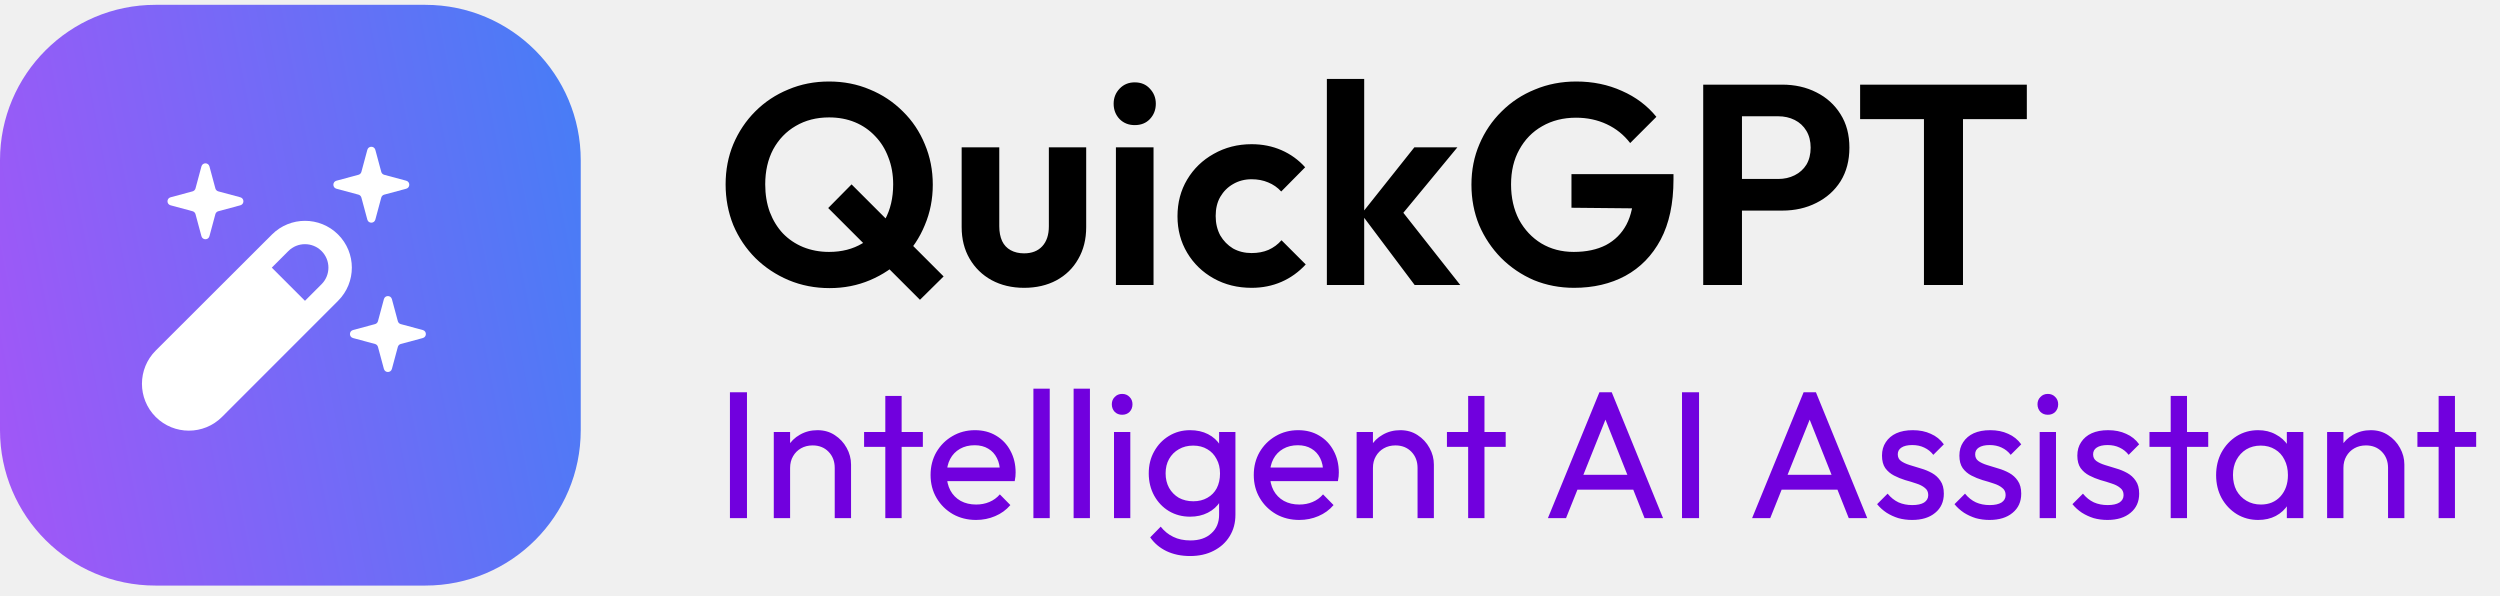
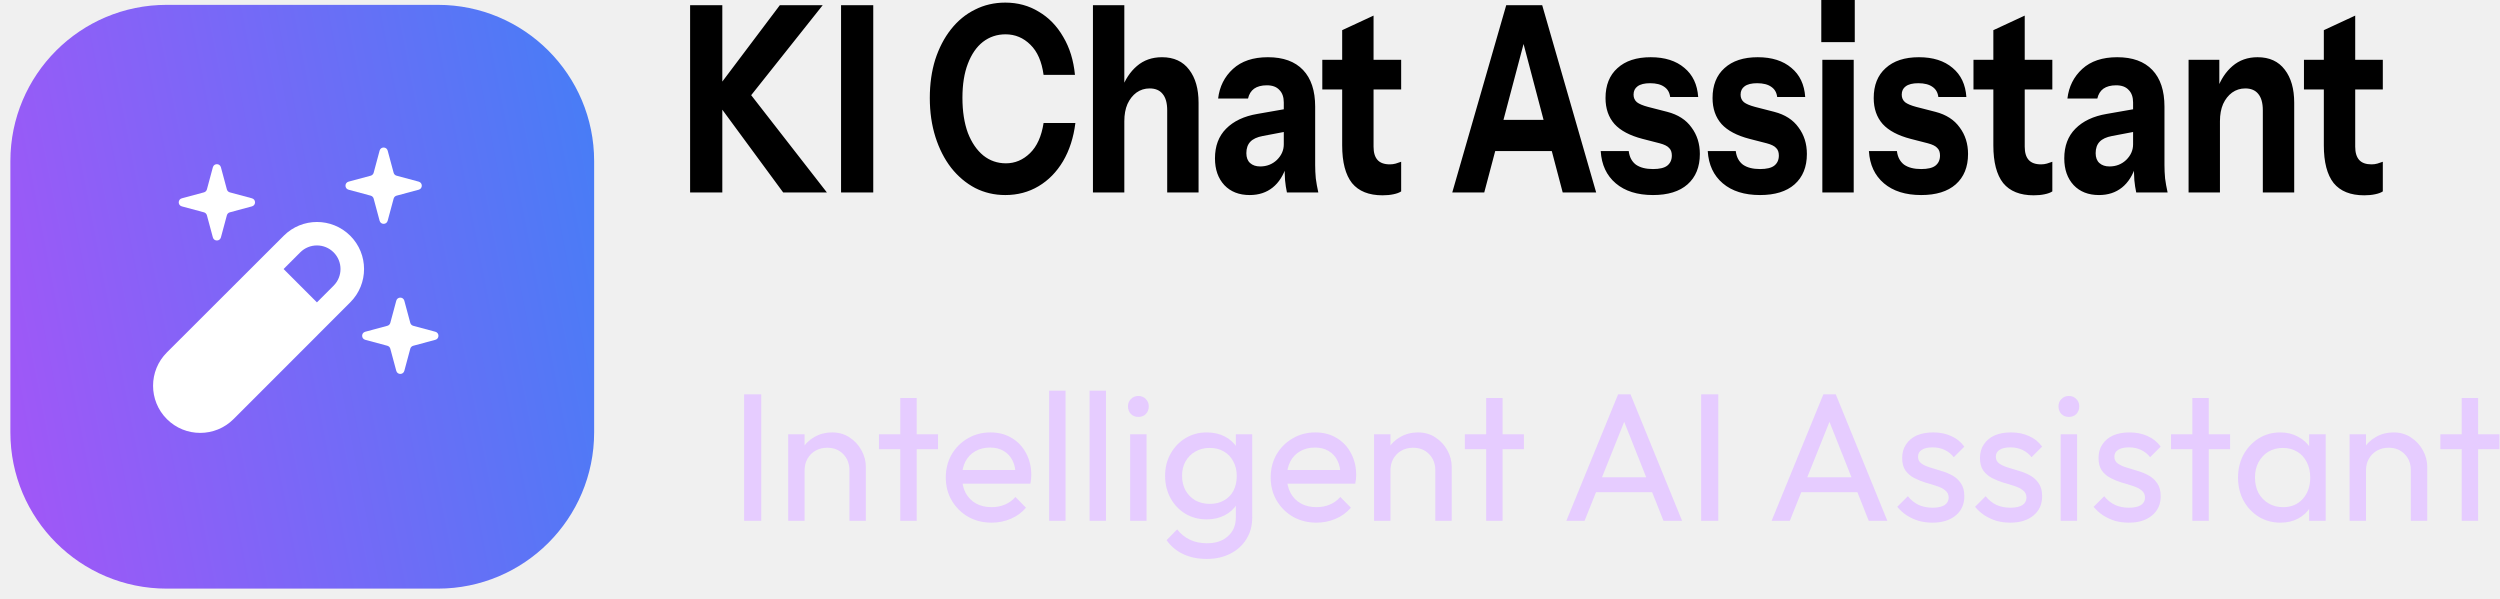
- <svg xmlns="http://www.w3.org/2000/svg" width="193" height="46" viewBox="0 0 193 46" fill="none">
-   <path d="M64.047 22.242C62.918 22.242 61.862 22.037 60.879 21.626C59.911 21.215 59.06 20.651 58.327 19.932C57.594 19.199 57.022 18.348 56.611 17.38C56.215 16.397 56.017 15.349 56.017 14.234C56.017 13.119 56.215 12.085 56.611 11.132C57.022 10.164 57.587 9.321 58.305 8.602C59.038 7.869 59.889 7.304 60.857 6.908C61.825 6.497 62.874 6.292 64.003 6.292C65.132 6.292 66.181 6.497 67.149 6.908C68.117 7.304 68.968 7.869 69.701 8.602C70.434 9.321 70.999 10.164 71.395 11.132C71.806 12.1 72.011 13.141 72.011 14.256C72.011 15.371 71.806 16.412 71.395 17.38C70.999 18.348 70.434 19.199 69.701 19.932C68.983 20.651 68.139 21.215 67.171 21.626C66.203 22.037 65.162 22.242 64.047 22.242ZM71.021 23.144L63.937 16.06L65.741 14.234L72.847 21.34L71.021 23.144ZM64.003 19.448C64.986 19.448 65.844 19.228 66.577 18.788C67.325 18.348 67.904 17.739 68.315 16.962C68.74 16.185 68.953 15.275 68.953 14.234C68.953 13.471 68.829 12.775 68.579 12.144C68.344 11.513 68.007 10.971 67.567 10.516C67.127 10.047 66.606 9.687 66.005 9.438C65.404 9.189 64.737 9.064 64.003 9.064C63.035 9.064 62.177 9.284 61.429 9.724C60.696 10.149 60.117 10.751 59.691 11.528C59.281 12.305 59.075 13.207 59.075 14.234C59.075 15.011 59.193 15.723 59.427 16.368C59.676 17.013 60.014 17.563 60.439 18.018C60.879 18.473 61.4 18.825 62.001 19.074C62.617 19.323 63.285 19.448 64.003 19.448ZM79.058 22.22C78.119 22.22 77.283 22.022 76.55 21.626C75.831 21.23 75.267 20.68 74.856 19.976C74.445 19.272 74.24 18.458 74.24 17.534V11.374H77.144V17.468C77.144 17.908 77.217 18.289 77.364 18.612C77.511 18.92 77.731 19.155 78.024 19.316C78.317 19.477 78.662 19.558 79.058 19.558C79.659 19.558 80.129 19.375 80.466 19.008C80.803 18.641 80.972 18.128 80.972 17.468V11.374H83.854V17.534C83.854 18.473 83.649 19.294 83.238 19.998C82.842 20.702 82.277 21.252 81.544 21.648C80.825 22.029 79.997 22.22 79.058 22.22ZM86.149 22V11.374H89.053V22L86.149 22ZM87.601 9.658C87.132 9.658 86.743 9.504 86.435 9.196C86.127 8.873 85.973 8.477 85.973 8.008C85.973 7.553 86.127 7.165 86.435 6.842C86.743 6.519 87.132 6.358 87.601 6.358C88.085 6.358 88.474 6.519 88.767 6.842C89.075 7.165 89.229 7.553 89.229 8.008C89.229 8.477 89.075 8.873 88.767 9.196C88.474 9.504 88.085 9.658 87.601 9.658ZM96.622 22.22C95.537 22.22 94.561 21.978 93.696 21.494C92.831 21.01 92.149 20.35 91.65 19.514C91.151 18.678 90.902 17.739 90.902 16.698C90.902 15.642 91.151 14.696 91.65 13.86C92.149 13.024 92.831 12.364 93.696 11.88C94.576 11.381 95.551 11.132 96.622 11.132C97.458 11.132 98.228 11.286 98.932 11.594C99.636 11.902 100.245 12.342 100.758 12.914L98.91 14.784C98.631 14.476 98.294 14.241 97.898 14.08C97.517 13.919 97.091 13.838 96.622 13.838C96.094 13.838 95.617 13.963 95.192 14.212C94.781 14.447 94.451 14.777 94.202 15.202C93.967 15.613 93.85 16.104 93.85 16.676C93.85 17.233 93.967 17.732 94.202 18.172C94.451 18.597 94.781 18.935 95.192 19.184C95.617 19.419 96.094 19.536 96.622 19.536C97.106 19.536 97.539 19.455 97.92 19.294C98.316 19.118 98.653 18.869 98.932 18.546L100.802 20.416C100.259 21.003 99.636 21.45 98.932 21.758C98.228 22.066 97.458 22.22 96.622 22.22ZM109.21 22L105.096 16.522L109.188 11.374H112.51L107.714 17.182L107.824 15.774L112.73 22H109.21ZM102.434 22V6.094H105.316V22H102.434ZM121.515 22.22C120.415 22.22 119.381 22.022 118.413 21.626C117.46 21.215 116.617 20.643 115.883 19.91C115.165 19.177 114.6 18.333 114.189 17.38C113.793 16.412 113.595 15.371 113.595 14.256C113.595 13.127 113.801 12.085 114.211 11.132C114.622 10.164 115.194 9.321 115.927 8.602C116.661 7.869 117.519 7.304 118.501 6.908C119.484 6.497 120.547 6.292 121.691 6.292C122.967 6.292 124.141 6.534 125.211 7.018C126.282 7.487 127.169 8.155 127.873 9.02L125.849 11.044C125.365 10.413 124.764 9.929 124.045 9.592C123.327 9.255 122.535 9.086 121.669 9.086C120.687 9.086 119.814 9.306 119.051 9.746C118.303 10.171 117.717 10.773 117.291 11.55C116.866 12.313 116.653 13.207 116.653 14.234C116.653 15.261 116.859 16.17 117.269 16.962C117.695 17.739 118.267 18.348 118.985 18.788C119.719 19.228 120.555 19.448 121.493 19.448C122.461 19.448 123.29 19.272 123.979 18.92C124.669 18.553 125.197 18.025 125.563 17.336C125.93 16.632 126.113 15.774 126.113 14.762L128.071 16.104L121.317 16.038V13.442H129.193V13.86C129.193 15.708 128.863 17.255 128.203 18.502C127.543 19.734 126.634 20.665 125.475 21.296C124.331 21.912 123.011 22.22 121.515 22.22ZM133.688 16.258V13.816L137.274 13.816C137.744 13.816 138.169 13.721 138.55 13.53C138.932 13.339 139.232 13.068 139.452 12.716C139.672 12.349 139.782 11.909 139.782 11.396C139.782 10.897 139.672 10.465 139.452 10.098C139.232 9.731 138.932 9.453 138.55 9.262C138.169 9.071 137.744 8.976 137.274 8.976L133.688 8.976V6.534H137.582C138.565 6.534 139.445 6.732 140.222 7.128C141.014 7.524 141.638 8.089 142.092 8.822C142.547 9.541 142.774 10.399 142.774 11.396C142.774 12.393 142.547 13.259 142.092 13.992C141.638 14.711 141.014 15.268 140.222 15.664C139.445 16.06 138.565 16.258 137.582 16.258H133.688ZM131.488 22V6.534H134.48V22H131.488ZM148.529 22V6.864H151.543V22L148.529 22ZM143.601 9.196V6.534H156.471V9.196H143.601Z" fill="black" />
-   <path d="M56.351 40V30.284H57.667V40H56.351ZM64.441 40V36.122C64.441 35.618 64.282 35.203 63.965 34.876C63.647 34.549 63.236 34.386 62.733 34.386C62.397 34.386 62.098 34.461 61.837 34.61C61.575 34.759 61.37 34.965 61.221 35.226C61.071 35.487 60.996 35.786 60.996 36.122L60.478 35.828C60.478 35.324 60.59 34.876 60.815 34.484C61.038 34.092 61.351 33.784 61.752 33.56C62.154 33.327 62.606 33.21 63.111 33.21C63.614 33.21 64.058 33.336 64.441 33.588C64.832 33.84 65.141 34.171 65.365 34.582C65.588 34.983 65.701 35.413 65.701 35.87V40H64.441ZM59.736 40V33.35H60.996V40H59.736ZM68.346 40V30.564H69.606V40H68.346ZM66.708 34.498V33.35H71.244V34.498H66.708ZM75.354 40.14C74.691 40.14 74.094 39.991 73.562 39.692C73.03 39.384 72.61 38.969 72.302 38.446C71.994 37.923 71.84 37.331 71.84 36.668C71.84 36.015 71.989 35.427 72.288 34.904C72.596 34.381 73.006 33.971 73.52 33.672C74.042 33.364 74.626 33.21 75.27 33.21C75.886 33.21 76.427 33.35 76.894 33.63C77.37 33.91 77.738 34.297 78 34.792C78.27 35.287 78.406 35.847 78.406 36.472C78.406 36.565 78.401 36.668 78.392 36.78C78.382 36.883 78.364 37.004 78.336 37.144H72.722V36.094H77.664L77.202 36.5C77.202 36.052 77.122 35.674 76.964 35.366C76.805 35.049 76.581 34.806 76.292 34.638C76.002 34.461 75.652 34.372 75.242 34.372C74.812 34.372 74.434 34.465 74.108 34.652C73.781 34.839 73.529 35.1 73.352 35.436C73.174 35.772 73.086 36.169 73.086 36.626C73.086 37.093 73.179 37.503 73.366 37.858C73.552 38.203 73.818 38.474 74.164 38.67C74.509 38.857 74.906 38.95 75.354 38.95C75.727 38.95 76.068 38.885 76.376 38.754C76.693 38.623 76.964 38.427 77.188 38.166L78 38.992C77.682 39.365 77.29 39.65 76.824 39.846C76.366 40.042 75.876 40.14 75.354 40.14ZM79.779 40V30.004H81.04V40H79.779ZM82.883 40V30.004H84.143V40H82.883ZM86.001 40V33.35H87.26V40H86.001ZM86.63 32.02C86.397 32.02 86.206 31.945 86.056 31.796C85.907 31.637 85.832 31.441 85.832 31.208C85.832 30.984 85.907 30.797 86.056 30.648C86.206 30.489 86.397 30.41 86.63 30.41C86.864 30.41 87.055 30.489 87.204 30.648C87.354 30.797 87.428 30.984 87.428 31.208C87.428 31.441 87.354 31.637 87.204 31.796C87.055 31.945 86.864 32.02 86.63 32.02ZM91.875 42.926C91.194 42.926 90.587 42.8 90.055 42.548C89.533 42.296 89.113 41.941 88.795 41.484L89.607 40.658C89.878 41.003 90.2 41.265 90.573 41.442C90.947 41.629 91.39 41.722 91.903 41.722C92.585 41.722 93.121 41.54 93.513 41.176C93.915 40.821 94.115 40.341 94.115 39.734V38.082L94.339 36.584L94.115 35.1V33.35H95.375V39.734C95.375 40.369 95.226 40.924 94.927 41.4C94.638 41.876 94.227 42.249 93.695 42.52C93.173 42.791 92.566 42.926 91.875 42.926ZM91.875 39.888C91.269 39.888 90.723 39.743 90.237 39.454C89.761 39.165 89.383 38.768 89.103 38.264C88.823 37.751 88.683 37.177 88.683 36.542C88.683 35.907 88.823 35.343 89.103 34.848C89.383 34.344 89.761 33.947 90.237 33.658C90.723 33.359 91.269 33.21 91.875 33.21C92.398 33.21 92.86 33.313 93.261 33.518C93.663 33.723 93.98 34.013 94.213 34.386C94.456 34.75 94.587 35.179 94.605 35.674V37.438C94.577 37.923 94.442 38.353 94.199 38.726C93.966 39.09 93.649 39.375 93.247 39.58C92.846 39.785 92.389 39.888 91.875 39.888ZM92.127 38.698C92.538 38.698 92.897 38.609 93.205 38.432C93.523 38.255 93.765 38.007 93.933 37.69C94.101 37.363 94.185 36.985 94.185 36.556C94.185 36.127 94.097 35.753 93.919 35.436C93.751 35.109 93.513 34.857 93.205 34.68C92.897 34.493 92.533 34.4 92.113 34.4C91.693 34.4 91.325 34.493 91.007 34.68C90.69 34.857 90.438 35.109 90.251 35.436C90.074 35.753 89.985 36.122 89.985 36.542C89.985 36.962 90.074 37.335 90.251 37.662C90.438 37.989 90.69 38.245 91.007 38.432C91.334 38.609 91.707 38.698 92.127 38.698ZM100.305 40.14C99.642 40.14 99.045 39.991 98.513 39.692C97.981 39.384 97.561 38.969 97.253 38.446C96.945 37.923 96.791 37.331 96.791 36.668C96.791 36.015 96.94 35.427 97.239 34.904C97.547 34.381 97.957 33.971 98.471 33.672C98.993 33.364 99.577 33.21 100.221 33.21C100.837 33.21 101.378 33.35 101.845 33.63C102.321 33.91 102.689 34.297 102.951 34.792C103.221 35.287 103.357 35.847 103.357 36.472C103.357 36.565 103.352 36.668 103.343 36.78C103.333 36.883 103.315 37.004 103.287 37.144H97.673V36.094H102.615L102.153 36.5C102.153 36.052 102.073 35.674 101.915 35.366C101.756 35.049 101.532 34.806 101.243 34.638C100.953 34.461 100.603 34.372 100.193 34.372C99.763 34.372 99.385 34.465 99.059 34.652C98.732 34.839 98.48 35.1 98.303 35.436C98.125 35.772 98.037 36.169 98.037 36.626C98.037 37.093 98.13 37.503 98.317 37.858C98.503 38.203 98.769 38.474 99.115 38.67C99.46 38.857 99.857 38.95 100.305 38.95C100.678 38.95 101.019 38.885 101.327 38.754C101.644 38.623 101.915 38.427 102.139 38.166L102.951 38.992C102.633 39.365 102.241 39.65 101.775 39.846C101.317 40.042 100.827 40.14 100.305 40.14ZM109.435 40V36.122C109.435 35.618 109.276 35.203 108.959 34.876C108.641 34.549 108.231 34.386 107.727 34.386C107.391 34.386 107.092 34.461 106.831 34.61C106.569 34.759 106.364 34.965 106.215 35.226C106.065 35.487 105.991 35.786 105.991 36.122L105.473 35.828C105.473 35.324 105.585 34.876 105.809 34.484C106.033 34.092 106.345 33.784 106.747 33.56C107.148 33.327 107.601 33.21 108.105 33.21C108.609 33.21 109.052 33.336 109.435 33.588C109.827 33.84 110.135 34.171 110.359 34.582C110.583 34.983 110.695 35.413 110.695 35.87V40H109.435ZM104.731 40V33.35H105.991V40H104.731ZM113.341 40V30.564H114.601V40H113.341ZM111.703 34.498V33.35H116.239V34.498H111.703ZM119.498 40L123.474 30.284H124.426L128.388 40H126.96L123.698 31.782H124.188L120.898 40H119.498ZM121.388 37.802V36.654H126.498V37.802H121.388ZM129.851 40V30.284H131.167V40H129.851ZM135.262 40L139.238 30.284H140.19L144.152 40H142.724L139.462 31.782H139.952L136.662 40H135.262ZM137.152 37.802V36.654H142.262V37.802H137.152ZM147.614 40.14C147.241 40.14 146.886 40.093 146.55 40C146.224 39.897 145.92 39.757 145.64 39.58C145.36 39.393 145.118 39.174 144.912 38.922L145.724 38.11C145.967 38.409 146.247 38.633 146.564 38.782C146.882 38.922 147.236 38.992 147.628 38.992C148.02 38.992 148.324 38.927 148.538 38.796C148.753 38.656 148.86 38.465 148.86 38.222C148.86 37.979 148.772 37.793 148.594 37.662C148.426 37.522 148.207 37.41 147.936 37.326C147.666 37.233 147.376 37.144 147.068 37.06C146.77 36.967 146.485 36.85 146.214 36.71C145.944 36.57 145.72 36.379 145.542 36.136C145.374 35.893 145.29 35.571 145.29 35.17C145.29 34.769 145.388 34.423 145.584 34.134C145.78 33.835 146.051 33.607 146.396 33.448C146.751 33.289 147.176 33.21 147.67 33.21C148.193 33.21 148.655 33.303 149.056 33.49C149.467 33.667 149.803 33.938 150.064 34.302L149.252 35.114C149.066 34.871 148.832 34.685 148.552 34.554C148.282 34.423 147.974 34.358 147.628 34.358C147.264 34.358 146.984 34.423 146.788 34.554C146.602 34.675 146.508 34.848 146.508 35.072C146.508 35.296 146.592 35.469 146.76 35.59C146.928 35.711 147.148 35.814 147.418 35.898C147.698 35.982 147.988 36.071 148.286 36.164C148.585 36.248 148.87 36.365 149.14 36.514C149.411 36.663 149.63 36.864 149.798 37.116C149.976 37.368 150.064 37.699 150.064 38.11C150.064 38.735 149.84 39.23 149.392 39.594C148.954 39.958 148.361 40.14 147.614 40.14ZM153.589 40.14C153.215 40.14 152.861 40.093 152.525 40C152.198 39.897 151.895 39.757 151.615 39.58C151.335 39.393 151.092 39.174 150.887 38.922L151.699 38.11C151.941 38.409 152.221 38.633 152.539 38.782C152.856 38.922 153.211 38.992 153.603 38.992C153.995 38.992 154.298 38.927 154.513 38.796C154.727 38.656 154.835 38.465 154.835 38.222C154.835 37.979 154.746 37.793 154.569 37.662C154.401 37.522 154.181 37.41 153.911 37.326C153.64 37.233 153.351 37.144 153.043 37.06C152.744 36.967 152.459 36.85 152.189 36.71C151.918 36.57 151.694 36.379 151.517 36.136C151.349 35.893 151.265 35.571 151.265 35.17C151.265 34.769 151.363 34.423 151.559 34.134C151.755 33.835 152.025 33.607 152.371 33.448C152.725 33.289 153.15 33.21 153.645 33.21C154.167 33.21 154.629 33.303 155.031 33.49C155.441 33.667 155.777 33.938 156.039 34.302L155.227 35.114C155.04 34.871 154.807 34.685 154.527 34.554C154.256 34.423 153.948 34.358 153.603 34.358C153.239 34.358 152.959 34.423 152.763 34.554C152.576 34.675 152.483 34.848 152.483 35.072C152.483 35.296 152.567 35.469 152.735 35.59C152.903 35.711 153.122 35.814 153.393 35.898C153.673 35.982 153.962 36.071 154.261 36.164C154.559 36.248 154.844 36.365 155.115 36.514C155.385 36.663 155.605 36.864 155.773 37.116C155.95 37.368 156.039 37.699 156.039 38.11C156.039 38.735 155.815 39.23 155.367 39.594C154.928 39.958 154.335 40.14 153.589 40.14ZM157.463 40V33.35H158.723V40H157.463ZM158.093 32.02C157.86 32.02 157.669 31.945 157.519 31.796C157.37 31.637 157.295 31.441 157.295 31.208C157.295 30.984 157.37 30.797 157.519 30.648C157.669 30.489 157.86 30.41 158.093 30.41C158.327 30.41 158.518 30.489 158.667 30.648C158.817 30.797 158.891 30.984 158.891 31.208C158.891 31.441 158.817 31.637 158.667 31.796C158.518 31.945 158.327 32.02 158.093 32.02ZM162.694 40.14C162.321 40.14 161.966 40.093 161.63 40C161.304 39.897 161 39.757 160.72 39.58C160.44 39.393 160.198 39.174 159.992 38.922L160.804 38.11C161.047 38.409 161.327 38.633 161.644 38.782C161.962 38.922 162.316 38.992 162.708 38.992C163.1 38.992 163.404 38.927 163.618 38.796C163.833 38.656 163.94 38.465 163.94 38.222C163.94 37.979 163.852 37.793 163.674 37.662C163.506 37.522 163.287 37.41 163.016 37.326C162.746 37.233 162.456 37.144 162.148 37.06C161.85 36.967 161.565 36.85 161.294 36.71C161.024 36.57 160.8 36.379 160.622 36.136C160.454 35.893 160.37 35.571 160.37 35.17C160.37 34.769 160.468 34.423 160.664 34.134C160.86 33.835 161.131 33.607 161.476 33.448C161.831 33.289 162.256 33.21 162.75 33.21C163.273 33.21 163.735 33.303 164.136 33.49C164.547 33.667 164.883 33.938 165.144 34.302L164.332 35.114C164.146 34.871 163.912 34.685 163.632 34.554C163.362 34.423 163.054 34.358 162.708 34.358C162.344 34.358 162.064 34.423 161.868 34.554C161.682 34.675 161.588 34.848 161.588 35.072C161.588 35.296 161.672 35.469 161.84 35.59C162.008 35.711 162.228 35.814 162.498 35.898C162.778 35.982 163.068 36.071 163.366 36.164C163.665 36.248 163.95 36.365 164.22 36.514C164.491 36.663 164.71 36.864 164.878 37.116C165.056 37.368 165.144 37.699 165.144 38.11C165.144 38.735 164.92 39.23 164.472 39.594C164.034 39.958 163.441 40.14 162.694 40.14ZM167.577 40V30.564H168.837V40H167.577ZM165.939 34.498V33.35H170.475V34.498H165.939ZM174.332 40.14C173.725 40.14 173.175 39.991 172.68 39.692C172.185 39.384 171.793 38.969 171.504 38.446C171.224 37.923 171.084 37.335 171.084 36.682C171.084 36.029 171.224 35.441 171.504 34.918C171.793 34.395 172.181 33.98 172.666 33.672C173.161 33.364 173.716 33.21 174.332 33.21C174.836 33.21 175.284 33.317 175.676 33.532C176.077 33.737 176.399 34.027 176.642 34.4C176.885 34.764 177.02 35.189 177.048 35.674V37.676C177.02 38.152 176.885 38.577 176.642 38.95C176.409 39.323 176.091 39.617 175.69 39.832C175.298 40.037 174.845 40.14 174.332 40.14ZM174.542 38.95C175.167 38.95 175.671 38.74 176.054 38.32C176.437 37.891 176.628 37.345 176.628 36.682C176.628 36.225 176.539 35.828 176.362 35.492C176.194 35.147 175.951 34.881 175.634 34.694C175.317 34.498 174.948 34.4 174.528 34.4C174.108 34.4 173.735 34.498 173.408 34.694C173.091 34.89 172.839 35.161 172.652 35.506C172.475 35.842 172.386 36.229 172.386 36.668C172.386 37.116 172.475 37.513 172.652 37.858C172.839 38.194 173.095 38.46 173.422 38.656C173.749 38.852 174.122 38.95 174.542 38.95ZM176.544 40V38.208L176.782 36.584L176.544 34.974V33.35H177.818V40H176.544ZM184.357 40V36.122C184.357 35.618 184.198 35.203 183.881 34.876C183.563 34.549 183.153 34.386 182.649 34.386C182.313 34.386 182.014 34.461 181.753 34.61C181.491 34.759 181.286 34.965 181.137 35.226C180.987 35.487 180.913 35.786 180.913 36.122L180.395 35.828C180.395 35.324 180.507 34.876 180.731 34.484C180.955 34.092 181.267 33.784 181.669 33.56C182.07 33.327 182.523 33.21 183.027 33.21C183.531 33.21 183.974 33.336 184.357 33.588C184.749 33.84 185.057 34.171 185.281 34.582C185.505 34.983 185.617 35.413 185.617 35.87V40H184.357ZM179.653 40V33.35H180.913V40H179.653ZM188.262 40V30.564H189.522V40H188.262ZM186.624 34.498V33.35H191.16V34.498H186.624Z" fill="#7100DE" />
-   <rect y="0.373" width="44.833" height="44.833" rx="12" fill="url(#paint0_linear_8977_4661)" />
-   <path fill-rule="evenodd" clip-rule="evenodd" d="M17.14 32.186L26.104 23.218C27.518 21.804 27.515 19.511 26.097 18.101C24.685 16.696 22.404 16.698 20.995 18.105L12.021 27.065C10.606 28.478 10.605 30.772 12.019 32.187C13.433 33.6 15.726 33.6 17.14 32.186ZM20.982 20.661L23.544 23.222L24.824 21.941C25.531 21.234 25.531 20.087 24.824 19.38C24.117 18.673 22.97 18.673 22.263 19.38L20.982 20.661Z" fill="white" />
-   <path d="M15.551 12.846C15.636 12.53 16.084 12.53 16.169 12.846L16.627 14.547C16.657 14.657 16.743 14.743 16.853 14.773L18.554 15.231C18.87 15.316 18.87 15.764 18.554 15.849L16.853 16.307C16.743 16.337 16.657 16.423 16.627 16.533L16.169 18.233C16.084 18.549 15.636 18.549 15.551 18.233L15.093 16.533C15.063 16.423 14.977 16.337 14.867 16.307L13.167 15.849C12.851 15.764 12.851 15.316 13.167 15.231L14.867 14.773C14.977 14.743 15.063 14.657 15.093 14.547L15.551 12.846Z" fill="white" />
-   <path d="M28.358 11.567C28.443 11.251 28.891 11.251 28.976 11.567L29.434 13.268C29.463 13.378 29.55 13.464 29.66 13.493L31.36 13.951C31.676 14.036 31.676 14.485 31.36 14.57L29.66 15.027C29.55 15.057 29.463 15.143 29.434 15.254L28.976 16.954C28.891 17.27 28.443 17.27 28.358 16.954L27.9 15.254C27.87 15.143 27.784 15.057 27.674 15.027L25.973 14.57C25.657 14.485 25.657 14.036 25.973 13.951L27.674 13.493C27.784 13.464 27.87 13.378 27.9 13.268L28.358 11.567Z" fill="white" />
-   <path d="M29.637 23.094C29.722 22.778 30.17 22.778 30.255 23.094L30.713 24.795C30.743 24.905 30.829 24.991 30.939 25.021L32.64 25.479C32.956 25.564 32.956 26.012 32.64 26.097L30.939 26.555C30.829 26.584 30.743 26.671 30.713 26.781L30.255 28.481C30.17 28.797 29.722 28.797 29.637 28.481L29.179 26.781C29.149 26.671 29.063 26.584 28.953 26.555L27.253 26.097C26.937 26.012 26.937 25.564 27.253 25.479L28.953 25.021C29.063 24.991 29.149 24.905 29.179 24.795L29.637 23.094Z" fill="white" />
+ <svg xmlns="http://www.w3.org/2000/svg" width="192" height="46" viewBox="0 0 192 46" fill="none">
+   <path d="M33.63 0.373H12.797C6.169 0.373 0.797 5.746 0.797 12.373V33.206C0.797 39.833 6.169 45.206 12.797 45.206H33.63C40.257 45.206 45.63 39.833 45.63 33.206V12.373C45.63 5.746 40.257 0.373 33.63 0.373Z" fill="url(#paint0_linear_4_13)" />
+   <path d="M53 14.78V0.399H55.474V14.78H53ZM54.687 7.31L59.891 0.399H63.184L57.691 7.31H54.687ZM60.148 14.78L54.654 7.31H57.691L63.505 14.78H60.148ZM64.593 14.78V0.399H67.066V14.78H64.593ZM77.208 14.98C76.372 14.98 75.601 14.8 74.895 14.441C74.188 14.068 73.572 13.549 73.047 12.883C72.533 12.217 72.132 11.431 71.843 10.526C71.553 9.607 71.409 8.609 71.409 7.53C71.409 6.451 71.548 5.466 71.826 4.574C72.116 3.682 72.517 2.909 73.031 2.257C73.556 1.591 74.172 1.085 74.879 0.739C75.585 0.379 76.362 0.2 77.208 0.2C78.161 0.2 79.017 0.433 79.778 0.899C80.549 1.352 81.175 1.997 81.657 2.836C82.15 3.662 82.45 4.634 82.557 5.752H80.147C80.008 4.727 79.671 3.955 79.135 3.435C78.6 2.903 77.963 2.636 77.224 2.636C76.571 2.636 75.992 2.83 75.489 3.216C74.996 3.602 74.611 4.161 74.332 4.893C74.054 5.613 73.915 6.485 73.915 7.51C73.915 8.549 74.054 9.447 74.332 10.206C74.621 10.952 75.018 11.531 75.521 11.944C76.024 12.344 76.603 12.543 77.256 12.543C77.952 12.543 78.568 12.284 79.103 11.764C79.639 11.245 79.987 10.473 80.147 9.447H82.589C82.45 10.566 82.134 11.545 81.641 12.383C81.149 13.209 80.522 13.848 79.762 14.301C79.001 14.754 78.15 14.98 77.208 14.98ZM83.938 14.78V0.399H86.348V14.78H83.938ZM89.641 14.78V8.469C89.641 7.909 89.523 7.49 89.287 7.21C89.062 6.931 88.731 6.791 88.291 6.791C87.917 6.791 87.579 6.897 87.279 7.111C86.99 7.324 86.76 7.617 86.589 7.989C86.428 8.362 86.348 8.802 86.348 9.308L86.139 6.851C86.407 6.105 86.798 5.513 87.312 5.073C87.836 4.621 88.479 4.394 89.239 4.394C90.149 4.394 90.846 4.714 91.327 5.353C91.809 5.979 92.05 6.824 92.05 7.889V14.78H89.641ZM98.836 14.78C98.772 14.487 98.724 14.174 98.692 13.841C98.67 13.509 98.659 13.123 98.659 12.683H98.595V7.87C98.595 7.457 98.483 7.137 98.258 6.911C98.044 6.671 97.722 6.551 97.294 6.551C96.887 6.551 96.561 6.638 96.314 6.811C96.079 6.984 95.923 7.237 95.848 7.57H93.551C93.659 6.651 94.039 5.892 94.692 5.293C95.345 4.694 96.239 4.394 97.374 4.394C98.552 4.394 99.452 4.72 100.073 5.373C100.694 6.025 101.005 6.964 101.005 8.189V12.683C101.005 13.016 101.021 13.355 101.053 13.702C101.096 14.035 101.16 14.394 101.246 14.78H98.836ZM95.977 14.98C95.163 14.98 94.515 14.727 94.033 14.221C93.551 13.702 93.31 13.016 93.31 12.164C93.31 11.218 93.594 10.459 94.162 9.887C94.74 9.301 95.543 8.921 96.571 8.748L98.965 8.329V10.067L96.973 10.446C96.544 10.526 96.229 10.672 96.025 10.886C95.822 11.098 95.72 11.392 95.72 11.764C95.72 12.097 95.816 12.35 96.009 12.523C96.202 12.696 96.459 12.783 96.78 12.783C97.283 12.783 97.712 12.617 98.065 12.284C98.418 11.937 98.595 11.538 98.595 11.085L98.82 12.683C98.585 13.442 98.226 14.015 97.744 14.401C97.262 14.787 96.673 14.98 95.977 14.98ZM106.179 15C105.13 15 104.348 14.687 103.834 14.061C103.331 13.422 103.079 12.457 103.079 11.165V2.317L105.489 1.198V11.265C105.489 11.718 105.59 12.057 105.794 12.284C105.997 12.51 106.313 12.623 106.742 12.623C106.902 12.623 107.052 12.603 107.191 12.563C107.33 12.523 107.47 12.477 107.609 12.423V14.7C107.47 14.794 107.272 14.867 107.015 14.92C106.768 14.973 106.49 15 106.179 15ZM101.553 6.871V4.594H107.609V6.871H101.553ZM111.534 14.78L115.678 0.399H117.798L113.991 14.78H111.534ZM120.015 14.78L116.224 0.399H118.441L122.585 14.78H120.015ZM113.718 9.208H120.208V11.604H113.718V9.208ZM126.951 14.98C125.751 14.98 124.798 14.68 124.092 14.081C123.385 13.482 122.999 12.656 122.935 11.604H125.087C125.141 12.057 125.323 12.403 125.634 12.643C125.955 12.87 126.394 12.983 126.951 12.983C127.454 12.983 127.818 12.896 128.043 12.723C128.279 12.537 128.397 12.277 128.397 11.944C128.397 11.691 128.327 11.498 128.188 11.365C128.059 11.218 127.818 11.098 127.465 11.005L126.148 10.666C125.173 10.413 124.456 10.033 123.995 9.527C123.535 9.008 123.304 8.342 123.304 7.53C123.304 6.545 123.61 5.779 124.22 5.233C124.83 4.674 125.682 4.394 126.774 4.394C127.856 4.394 128.718 4.667 129.36 5.213C130.003 5.746 130.356 6.491 130.421 7.45H128.268C128.225 7.104 128.075 6.844 127.818 6.671C127.561 6.485 127.197 6.391 126.726 6.391C126.298 6.391 125.976 6.471 125.762 6.631C125.559 6.778 125.457 6.991 125.457 7.27C125.457 7.51 125.543 7.703 125.714 7.85C125.885 7.983 126.169 8.103 126.565 8.209L128.043 8.589C128.868 8.802 129.489 9.201 129.906 9.787C130.335 10.36 130.549 11.039 130.549 11.824C130.549 12.823 130.233 13.602 129.601 14.161C128.98 14.707 128.097 14.98 126.951 14.98ZM135.171 14.98C133.971 14.98 133.018 14.68 132.311 14.081C131.605 13.482 131.219 12.656 131.155 11.604H133.307C133.361 12.057 133.543 12.403 133.853 12.643C134.175 12.87 134.614 12.983 135.171 12.983C135.674 12.983 136.038 12.896 136.263 12.723C136.499 12.537 136.616 12.277 136.616 11.944C136.616 11.691 136.547 11.498 136.407 11.365C136.279 11.218 136.038 11.098 135.685 11.005L134.367 10.666C133.393 10.413 132.676 10.033 132.215 9.527C131.755 9.008 131.524 8.342 131.524 7.53C131.524 6.545 131.83 5.779 132.44 5.233C133.05 4.674 133.902 4.394 134.994 4.394C136.076 4.394 136.938 4.667 137.58 5.213C138.223 5.746 138.576 6.491 138.64 7.45H136.488C136.445 7.104 136.295 6.844 136.038 6.671C135.781 6.485 135.417 6.391 134.946 6.391C134.518 6.391 134.196 6.471 133.982 6.631C133.779 6.778 133.677 6.991 133.677 7.27C133.677 7.51 133.763 7.703 133.934 7.85C134.106 7.983 134.389 8.103 134.785 8.209L136.263 8.589C137.088 8.802 137.709 9.201 138.126 9.787C138.555 10.36 138.769 11.039 138.769 11.824C138.769 12.823 138.453 13.602 137.821 14.161C137.2 14.707 136.317 14.98 135.171 14.98ZM139.956 14.78V4.594H142.365V14.78H139.956ZM139.875 3.236V0H142.446V3.236H139.875ZM147.547 14.98C146.348 14.98 145.395 14.68 144.688 14.081C143.981 13.482 143.596 12.656 143.532 11.604H145.684C145.738 12.057 145.92 12.403 146.23 12.643C146.551 12.87 146.991 12.983 147.547 12.983C148.051 12.983 148.415 12.896 148.64 12.723C148.876 12.537 148.993 12.277 148.993 11.944C148.993 11.691 148.924 11.498 148.784 11.365C148.656 11.218 148.415 11.098 148.061 11.005L146.744 10.666C145.77 10.413 145.053 10.033 144.592 9.527C144.131 9.008 143.901 8.342 143.901 7.53C143.901 6.545 144.206 5.779 144.817 5.233C145.427 4.674 146.278 4.394 147.371 4.394C148.453 4.394 149.314 4.667 149.957 5.213C150.599 5.746 150.953 6.491 151.017 7.45H148.865C148.822 7.104 148.672 6.844 148.415 6.671C148.158 6.485 147.794 6.391 147.322 6.391C146.894 6.391 146.573 6.471 146.359 6.631C146.155 6.778 146.053 6.991 146.053 7.27C146.053 7.51 146.139 7.703 146.31 7.85C146.482 7.983 146.766 8.103 147.162 8.209L148.64 8.589C149.465 8.802 150.085 9.201 150.503 9.787C150.932 10.36 151.146 11.039 151.146 11.824C151.146 12.823 150.83 13.602 150.198 14.161C149.577 14.707 148.693 14.98 147.547 14.98ZM156.189 15C155.14 15 154.358 14.687 153.844 14.061C153.341 13.422 153.089 12.457 153.089 11.165V2.317L155.499 1.198V11.265C155.499 11.718 155.6 12.057 155.804 12.284C156.007 12.51 156.323 12.623 156.752 12.623C156.912 12.623 157.062 12.603 157.201 12.563C157.34 12.523 157.479 12.477 157.619 12.423V14.7C157.479 14.794 157.282 14.867 157.025 14.92C156.778 14.973 156.499 15 156.189 15ZM151.563 6.871V4.594H157.619V6.871H151.563ZM164.062 14.78C163.998 14.487 163.95 14.174 163.918 13.841C163.896 13.509 163.885 13.123 163.885 12.683H163.821V7.87C163.821 7.457 163.709 7.137 163.484 6.911C163.269 6.671 162.948 6.551 162.52 6.551C162.113 6.551 161.787 6.638 161.54 6.811C161.305 6.984 161.149 7.237 161.074 7.57H158.777C158.884 6.651 159.265 5.892 159.918 5.293C160.571 4.694 161.465 4.394 162.6 4.394C163.779 4.394 164.678 4.72 165.299 5.373C165.92 6.025 166.231 6.964 166.231 8.189V12.683C166.231 13.016 166.247 13.355 166.279 13.702C166.321 14.035 166.386 14.394 166.472 14.78H164.062ZM161.203 14.98C160.389 14.98 159.741 14.727 159.259 14.221C158.777 13.702 158.536 13.016 158.536 12.164C158.536 11.218 158.82 10.459 159.388 9.887C159.966 9.301 160.769 8.921 161.797 8.748L164.191 8.329V10.067L162.199 10.446C161.771 10.526 161.454 10.672 161.251 10.886C161.048 11.098 160.946 11.392 160.946 11.764C160.946 12.097 161.042 12.35 161.235 12.523C161.428 12.696 161.685 12.783 162.006 12.783C162.51 12.783 162.938 12.617 163.291 12.284C163.644 11.937 163.821 11.538 163.821 11.085L164.046 12.683C163.811 13.442 163.452 14.015 162.97 14.401C162.488 14.787 161.899 14.98 161.203 14.98ZM168.083 14.78V4.594H170.444V6.991H170.492V14.78H168.083ZM173.785 14.78V8.469C173.785 7.909 173.667 7.49 173.432 7.21C173.207 6.931 172.875 6.791 172.436 6.791C172.061 6.791 171.724 6.897 171.424 7.111C171.135 7.324 170.904 7.617 170.733 7.989C170.573 8.362 170.492 8.802 170.492 9.308L170.283 6.851C170.551 6.105 170.942 5.513 171.456 5.073C171.981 4.621 172.623 4.394 173.384 4.394C174.294 4.394 174.99 4.714 175.472 5.353C175.954 5.979 176.195 6.824 176.195 7.889V14.78H173.785ZM181.57 15C180.521 15 179.739 14.687 179.225 14.061C178.722 13.422 178.47 12.457 178.47 11.165V2.317L180.88 1.198V11.265C180.88 11.718 180.982 12.057 181.185 12.284C181.388 12.51 181.705 12.623 182.133 12.623C182.293 12.623 182.443 12.603 182.582 12.563C182.721 12.523 182.861 12.477 183 12.423V14.7C182.861 14.794 182.663 14.867 182.406 14.92C182.159 14.973 181.881 15 181.57 15ZM176.944 6.871V4.594H183V6.871H176.944Z" fill="black" />
+   <path fill-rule="evenodd" clip-rule="evenodd" d="M17.936 32.186L26.901 23.218C28.315 21.804 28.312 19.511 26.894 18.101C25.482 16.696 23.201 16.698 21.792 18.105L12.818 27.065C11.402 28.478 11.402 30.772 12.816 32.187C14.23 33.6 16.523 33.6 17.936 32.186ZM21.779 20.661L24.34 23.222L25.621 21.941C26.328 21.234 26.328 20.087 25.621 19.38C24.914 18.673 23.767 18.673 23.06 19.38L21.779 20.661Z" fill="white" />
+   <path d="M16.348 12.846C16.433 12.53 16.881 12.53 16.966 12.846L17.424 14.547C17.454 14.657 17.54 14.743 17.65 14.773L19.351 15.231C19.666 15.316 19.666 15.764 19.351 15.849L17.65 16.307C17.54 16.337 17.454 16.423 17.424 16.533L16.966 18.233C16.881 18.549 16.433 18.549 16.348 18.233L15.89 16.533C15.86 16.423 15.774 16.337 15.664 16.307L13.963 15.849C13.648 15.764 13.648 15.316 13.963 15.231L15.664 14.773C15.774 14.743 15.86 14.657 15.89 14.547L16.348 12.846Z" fill="white" />
+   <path d="M30.434 23.094C30.519 22.778 30.967 22.778 31.052 23.094L31.51 24.795C31.54 24.905 31.626 24.991 31.736 25.021L33.437 25.479C33.752 25.564 33.752 26.012 33.437 26.097L31.736 26.555C31.626 26.584 31.54 26.671 31.51 26.781L31.052 28.481C30.967 28.797 30.519 28.797 30.434 28.481L29.976 26.781C29.946 26.671 29.86 26.584 29.75 26.555L28.049 26.097C27.733 26.012 27.733 25.564 28.049 25.479L29.75 25.021C29.86 24.991 29.946 24.905 29.976 24.795L30.434 23.094Z" fill="white" />
+   <path d="M29.154 11.567C29.24 11.251 29.688 11.251 29.773 11.567L30.231 13.268C30.26 13.378 30.346 13.464 30.457 13.493L32.157 13.951C32.473 14.036 32.473 14.485 32.157 14.57L30.457 15.027C30.346 15.057 30.26 15.143 30.231 15.254L29.773 16.954C29.688 17.27 29.24 17.27 29.154 16.954L28.697 15.254C28.667 15.143 28.581 15.057 28.471 15.027L26.77 14.57C26.454 14.485 26.454 14.036 26.77 13.951L28.471 13.493C28.581 13.464 28.667 13.378 28.697 13.268L29.154 11.567Z" fill="white" />
+   <path d="M57.148 40V30.284H58.464V40H57.148ZM65.237 40V36.122C65.237 35.618 65.079 35.203 64.761 34.876C64.444 34.549 64.033 34.386 63.529 34.386C63.193 34.386 62.895 34.461 62.633 34.61C62.372 34.759 62.167 34.965 62.017 35.226C61.868 35.487 61.793 35.786 61.793 36.122L61.275 35.828C61.275 35.324 61.387 34.876 61.611 34.484C61.835 34.092 62.148 33.784 62.549 33.56C62.951 33.327 63.403 33.21 63.907 33.21C64.411 33.21 64.855 33.336 65.237 33.588C65.629 33.84 65.937 34.171 66.161 34.582C66.385 34.983 66.497 35.413 66.497 35.87V40H65.237ZM60.533 40V33.35H61.793V40H60.533ZM69.143 40V30.564H70.403V40H69.143ZM67.505 34.498V33.35H72.041V34.498H67.505ZM76.15 40.14C75.488 40.14 74.891 39.991 74.359 39.692C73.826 39.384 73.406 38.969 73.099 38.446C72.79 37.923 72.636 37.331 72.636 36.668C72.636 36.015 72.786 35.427 73.085 34.904C73.392 34.381 73.803 33.971 74.317 33.672C74.839 33.364 75.422 33.21 76.067 33.21C76.683 33.21 77.224 33.35 77.691 33.63C78.166 33.91 78.535 34.297 78.796 34.792C79.067 35.287 79.203 35.847 79.203 36.472C79.203 36.565 79.198 36.668 79.189 36.78C79.179 36.883 79.16 37.004 79.132 37.144H73.519V36.094H78.46L77.999 36.5C77.999 36.052 77.919 35.674 77.76 35.366C77.602 35.049 77.378 34.806 77.088 34.638C76.799 34.461 76.449 34.372 76.038 34.372C75.609 34.372 75.231 34.465 74.904 34.652C74.578 34.839 74.326 35.1 74.148 35.436C73.971 35.772 73.882 36.169 73.882 36.626C73.882 37.093 73.976 37.503 74.162 37.858C74.349 38.203 74.615 38.474 74.96 38.67C75.306 38.857 75.703 38.95 76.15 38.95C76.524 38.95 76.865 38.885 77.172 38.754C77.49 38.623 77.76 38.427 77.984 38.166L78.796 38.992C78.479 39.365 78.087 39.65 77.621 39.846C77.163 40.042 76.673 40.14 76.15 40.14ZM80.576 40V30.004H81.836V40H80.576ZM83.68 40V30.004H84.94V40H83.68ZM86.797 40V33.35H88.057V40H86.797ZM87.427 32.02C87.194 32.02 87.003 31.945 86.853 31.796C86.704 31.637 86.629 31.441 86.629 31.208C86.629 30.984 86.704 30.797 86.853 30.648C87.003 30.489 87.194 30.41 87.427 30.41C87.661 30.41 87.852 30.489 88.001 30.648C88.151 30.797 88.225 30.984 88.225 31.208C88.225 31.441 88.151 31.637 88.001 31.796C87.852 31.945 87.661 32.02 87.427 32.02ZM92.672 42.926C91.991 42.926 91.384 42.8 90.852 42.548C90.33 42.296 89.91 41.941 89.592 41.484L90.404 40.658C90.675 41.003 90.997 41.265 91.37 41.442C91.744 41.629 92.187 41.722 92.7 41.722C93.382 41.722 93.918 41.54 94.31 41.176C94.712 40.821 94.912 40.341 94.912 39.734V38.082L95.136 36.584L94.912 35.1V33.35H96.172V39.734C96.172 40.369 96.023 40.924 95.724 41.4C95.435 41.876 95.024 42.249 94.492 42.52C93.97 42.791 93.363 42.926 92.672 42.926ZM92.672 39.888C92.066 39.888 91.52 39.743 91.034 39.454C90.558 39.165 90.18 38.768 89.9 38.264C89.62 37.751 89.48 37.177 89.48 36.542C89.48 35.907 89.62 35.343 89.9 34.848C90.18 34.344 90.558 33.947 91.034 33.658C91.52 33.359 92.066 33.21 92.672 33.21C93.195 33.21 93.657 33.313 94.058 33.518C94.46 33.723 94.777 34.013 95.01 34.386C95.253 34.75 95.384 35.179 95.402 35.674V37.438C95.374 37.923 95.239 38.353 94.996 38.726C94.763 39.09 94.446 39.375 94.044 39.58C93.643 39.785 93.186 39.888 92.672 39.888ZM92.924 38.698C93.335 38.698 93.694 38.609 94.002 38.432C94.32 38.255 94.562 38.007 94.73 37.69C94.898 37.363 94.982 36.985 94.982 36.556C94.982 36.127 94.894 35.753 94.716 35.436C94.548 35.109 94.31 34.857 94.002 34.68C93.694 34.493 93.33 34.4 92.91 34.4C92.49 34.4 92.122 34.493 91.804 34.68C91.487 34.857 91.235 35.109 91.048 35.436C90.871 35.753 90.782 36.122 90.782 36.542C90.782 36.962 90.871 37.335 91.048 37.662C91.235 37.989 91.487 38.245 91.804 38.432C92.131 38.609 92.504 38.698 92.924 38.698ZM101.102 40.14C100.439 40.14 99.842 39.991 99.31 39.692C98.778 39.384 98.358 38.969 98.05 38.446C97.742 37.923 97.588 37.331 97.588 36.668C97.588 36.015 97.737 35.427 98.036 34.904C98.344 34.381 98.754 33.971 99.268 33.672C99.79 33.364 100.374 33.21 101.018 33.21C101.634 33.21 102.175 33.35 102.642 33.63C103.118 33.91 103.486 34.297 103.748 34.792C104.018 35.287 104.154 35.847 104.154 36.472C104.154 36.565 104.149 36.668 104.14 36.78C104.13 36.883 104.112 37.004 104.084 37.144H98.47V36.094H103.412L102.95 36.5C102.95 36.052 102.87 35.674 102.712 35.366C102.553 35.049 102.329 34.806 102.04 34.638C101.75 34.461 101.4 34.372 100.99 34.372C100.56 34.372 100.182 34.465 99.856 34.652C99.529 34.839 99.277 35.1 99.1 35.436C98.922 35.772 98.834 36.169 98.834 36.626C98.834 37.093 98.927 37.503 99.114 37.858C99.3 38.203 99.566 38.474 99.912 38.67C100.257 38.857 100.654 38.95 101.102 38.95C101.475 38.95 101.816 38.885 102.124 38.754C102.441 38.623 102.712 38.427 102.936 38.166L103.748 38.992C103.43 39.365 103.038 39.65 102.572 39.846C102.114 40.042 101.624 40.14 101.102 40.14ZM110.232 40V36.122C110.232 35.618 110.073 35.203 109.756 34.876C109.438 34.549 109.028 34.386 108.524 34.386C108.188 34.386 107.889 34.461 107.628 34.61C107.366 34.759 107.161 34.965 107.012 35.226C106.862 35.487 106.788 35.786 106.788 36.122L106.27 35.828C106.27 35.324 106.382 34.876 106.606 34.484C106.83 34.092 107.142 33.784 107.544 33.56C107.945 33.327 108.398 33.21 108.902 33.21C109.406 33.21 109.849 33.336 110.232 33.588C110.624 33.84 110.932 34.171 111.156 34.582C111.38 34.983 111.492 35.413 111.492 35.87V40H110.232ZM105.528 40V33.35H106.788V40H105.528ZM114.137 40V30.564H115.397V40H114.137ZM112.499 34.498V33.35H117.035V34.498H112.499ZM120.295 40L124.271 30.284H125.223L129.185 40H127.757L124.495 31.782H124.985L121.695 40H120.295ZM122.185 37.802V36.654H127.295V37.802H122.185ZM130.648 40V30.284H131.964V40H130.648ZM136.059 40L140.035 30.284H140.987L144.949 40H143.521L140.259 31.782H140.749L137.459 40H136.059ZM137.949 37.802V36.654H143.059V37.802H137.949ZM148.411 40.14C148.038 40.14 147.683 40.093 147.347 40C147.02 39.897 146.717 39.757 146.437 39.58C146.157 39.393 145.914 39.174 145.709 38.922L146.521 38.11C146.764 38.409 147.044 38.633 147.361 38.782C147.678 38.922 148.033 38.992 148.425 38.992C148.817 38.992 149.12 38.927 149.335 38.796C149.55 38.656 149.657 38.465 149.657 38.222C149.657 37.979 149.568 37.793 149.391 37.662C149.223 37.522 149.004 37.41 148.733 37.326C148.462 37.233 148.173 37.144 147.865 37.06C147.566 36.967 147.282 36.85 147.011 36.71C146.74 36.57 146.516 36.379 146.339 36.136C146.171 35.893 146.087 35.571 146.087 35.17C146.087 34.769 146.185 34.423 146.381 34.134C146.577 33.835 146.848 33.607 147.193 33.448C147.548 33.289 147.972 33.21 148.467 33.21C148.99 33.21 149.452 33.303 149.853 33.49C150.264 33.667 150.6 33.938 150.861 34.302L150.049 35.114C149.862 34.871 149.629 34.685 149.349 34.554C149.078 34.423 148.77 34.358 148.425 34.358C148.061 34.358 147.781 34.423 147.585 34.554C147.398 34.675 147.305 34.848 147.305 35.072C147.305 35.296 147.389 35.469 147.557 35.59C147.725 35.711 147.944 35.814 148.215 35.898C148.495 35.982 148.784 36.071 149.083 36.164C149.382 36.248 149.666 36.365 149.937 36.514C150.208 36.663 150.427 36.864 150.595 37.116C150.772 37.368 150.861 37.699 150.861 38.11C150.861 38.735 150.637 39.23 150.189 39.594C149.75 39.958 149.158 40.14 148.411 40.14ZM154.386 40.14C154.012 40.14 153.658 40.093 153.322 40C152.995 39.897 152.692 39.757 152.412 39.58C152.132 39.393 151.889 39.174 151.684 38.922L152.496 38.11C152.738 38.409 153.018 38.633 153.336 38.782C153.653 38.922 154.008 38.992 154.4 38.992C154.792 38.992 155.095 38.927 155.31 38.796C155.524 38.656 155.632 38.465 155.632 38.222C155.632 37.979 155.543 37.793 155.366 37.662C155.198 37.522 154.978 37.41 154.708 37.326C154.437 37.233 154.148 37.144 153.84 37.06C153.541 36.967 153.256 36.85 152.986 36.71C152.715 36.57 152.491 36.379 152.314 36.136C152.146 35.893 152.062 35.571 152.062 35.17C152.062 34.769 152.16 34.423 152.356 34.134C152.552 33.835 152.822 33.607 153.168 33.448C153.522 33.289 153.947 33.21 154.442 33.21C154.964 33.21 155.426 33.303 155.828 33.49C156.238 33.667 156.574 33.938 156.836 34.302L156.024 35.114C155.837 34.871 155.604 34.685 155.324 34.554C155.053 34.423 154.745 34.358 154.4 34.358C154.036 34.358 153.756 34.423 153.56 34.554C153.373 34.675 153.28 34.848 153.28 35.072C153.28 35.296 153.364 35.469 153.532 35.59C153.7 35.711 153.919 35.814 154.19 35.898C154.47 35.982 154.759 36.071 155.058 36.164C155.356 36.248 155.641 36.365 155.912 36.514C156.182 36.663 156.402 36.864 156.57 37.116C156.747 37.368 156.836 37.699 156.836 38.11C156.836 38.735 156.612 39.23 156.164 39.594C155.725 39.958 155.132 40.14 154.386 40.14ZM158.26 40V33.35H159.52V40H158.26ZM158.89 32.02C158.657 32.02 158.466 31.945 158.316 31.796C158.167 31.637 158.092 31.441 158.092 31.208C158.092 30.984 158.167 30.797 158.316 30.648C158.466 30.489 158.657 30.41 158.89 30.41C159.124 30.41 159.315 30.489 159.464 30.648C159.614 30.797 159.688 30.984 159.688 31.208C159.688 31.441 159.614 31.637 159.464 31.796C159.315 31.945 159.124 32.02 158.89 32.02ZM163.491 40.14C163.118 40.14 162.763 40.093 162.427 40C162.1 39.897 161.797 39.757 161.517 39.58C161.237 39.393 160.994 39.174 160.789 38.922L161.601 38.11C161.844 38.409 162.124 38.633 162.441 38.782C162.758 38.922 163.113 38.992 163.505 38.992C163.897 38.992 164.2 38.927 164.415 38.796C164.63 38.656 164.737 38.465 164.737 38.222C164.737 37.979 164.648 37.793 164.471 37.662C164.303 37.522 164.084 37.41 163.813 37.326C163.542 37.233 163.253 37.144 162.945 37.06C162.646 36.967 162.362 36.85 162.091 36.71C161.82 36.57 161.596 36.379 161.419 36.136C161.251 35.893 161.167 35.571 161.167 35.17C161.167 34.769 161.265 34.423 161.461 34.134C161.657 33.835 161.928 33.607 162.273 33.448C162.628 33.289 163.052 33.21 163.547 33.21C164.07 33.21 164.532 33.303 164.933 33.49C165.344 33.667 165.68 33.938 165.941 34.302L165.129 35.114C164.942 34.871 164.709 34.685 164.429 34.554C164.158 34.423 163.85 34.358 163.505 34.358C163.141 34.358 162.861 34.423 162.665 34.554C162.478 34.675 162.385 34.848 162.385 35.072C162.385 35.296 162.469 35.469 162.637 35.59C162.805 35.711 163.024 35.814 163.295 35.898C163.575 35.982 163.864 36.071 164.163 36.164C164.462 36.248 164.746 36.365 165.017 36.514C165.288 36.663 165.507 36.864 165.675 37.116C165.852 37.368 165.941 37.699 165.941 38.11C165.941 38.735 165.717 39.23 165.269 39.594C164.83 39.958 164.238 40.14 163.491 40.14ZM168.374 40V30.564H169.634V40H168.374ZM166.736 34.498V33.35H171.272V34.498H166.736ZM175.129 40.14C174.522 40.14 173.972 39.991 173.477 39.692C172.982 39.384 172.59 38.969 172.301 38.446C172.021 37.923 171.881 37.335 171.881 36.682C171.881 36.029 172.021 35.441 172.301 34.918C172.59 34.395 172.978 33.98 173.463 33.672C173.958 33.364 174.513 33.21 175.129 33.21C175.633 33.21 176.081 33.317 176.473 33.532C176.874 33.737 177.196 34.027 177.439 34.4C177.682 34.764 177.817 35.189 177.845 35.674V37.676C177.817 38.152 177.682 38.577 177.439 38.95C177.206 39.323 176.888 39.617 176.487 39.832C176.095 40.037 175.642 40.14 175.129 40.14ZM175.339 38.95C175.964 38.95 176.468 38.74 176.851 38.32C177.234 37.891 177.425 37.345 177.425 36.682C177.425 36.225 177.336 35.828 177.159 35.492C176.991 35.147 176.748 34.881 176.431 34.694C176.114 34.498 175.745 34.4 175.325 34.4C174.905 34.4 174.532 34.498 174.205 34.694C173.888 34.89 173.636 35.161 173.449 35.506C173.272 35.842 173.183 36.229 173.183 36.668C173.183 37.116 173.272 37.513 173.449 37.858C173.636 38.194 173.892 38.46 174.219 38.656C174.546 38.852 174.919 38.95 175.339 38.95ZM177.341 40V38.208L177.579 36.584L177.341 34.974V33.35H178.615V40H177.341ZM185.153 40V36.122C185.153 35.618 184.995 35.203 184.677 34.876C184.36 34.549 183.949 34.386 183.445 34.386C183.109 34.386 182.811 34.461 182.549 34.61C182.288 34.759 182.083 34.965 181.933 35.226C181.784 35.487 181.709 35.786 181.709 36.122L181.191 35.828C181.191 35.324 181.303 34.876 181.527 34.484C181.751 34.092 182.064 33.784 182.465 33.56C182.867 33.327 183.319 33.21 183.823 33.21C184.327 33.21 184.771 33.336 185.153 33.588C185.545 33.84 185.853 34.171 186.077 34.582C186.301 34.983 186.413 35.413 186.413 35.87V40H185.153ZM180.449 40V33.35H181.709V40H180.449ZM189.059 40V30.564H190.319V40H189.059ZM187.421 34.498V33.35H191.957V34.498H187.421Z" fill="#E6CCFF" />
  <defs>
-     <linearGradient id="paint0_linear_8977_4661" x1="50.81" y1="16.812" x2="-2.989" y2="27.273" gradientUnits="userSpaceOnUse">
+     <linearGradient id="paint0_linear_4_13" x1="51.607" y1="16.812" x2="-2.192" y2="27.273" gradientUnits="userSpaceOnUse">
      <stop stop-color="#4080F6" />
      <stop offset="1" stop-color="#A356F7" />
    </linearGradient>
  </defs>
</svg>
